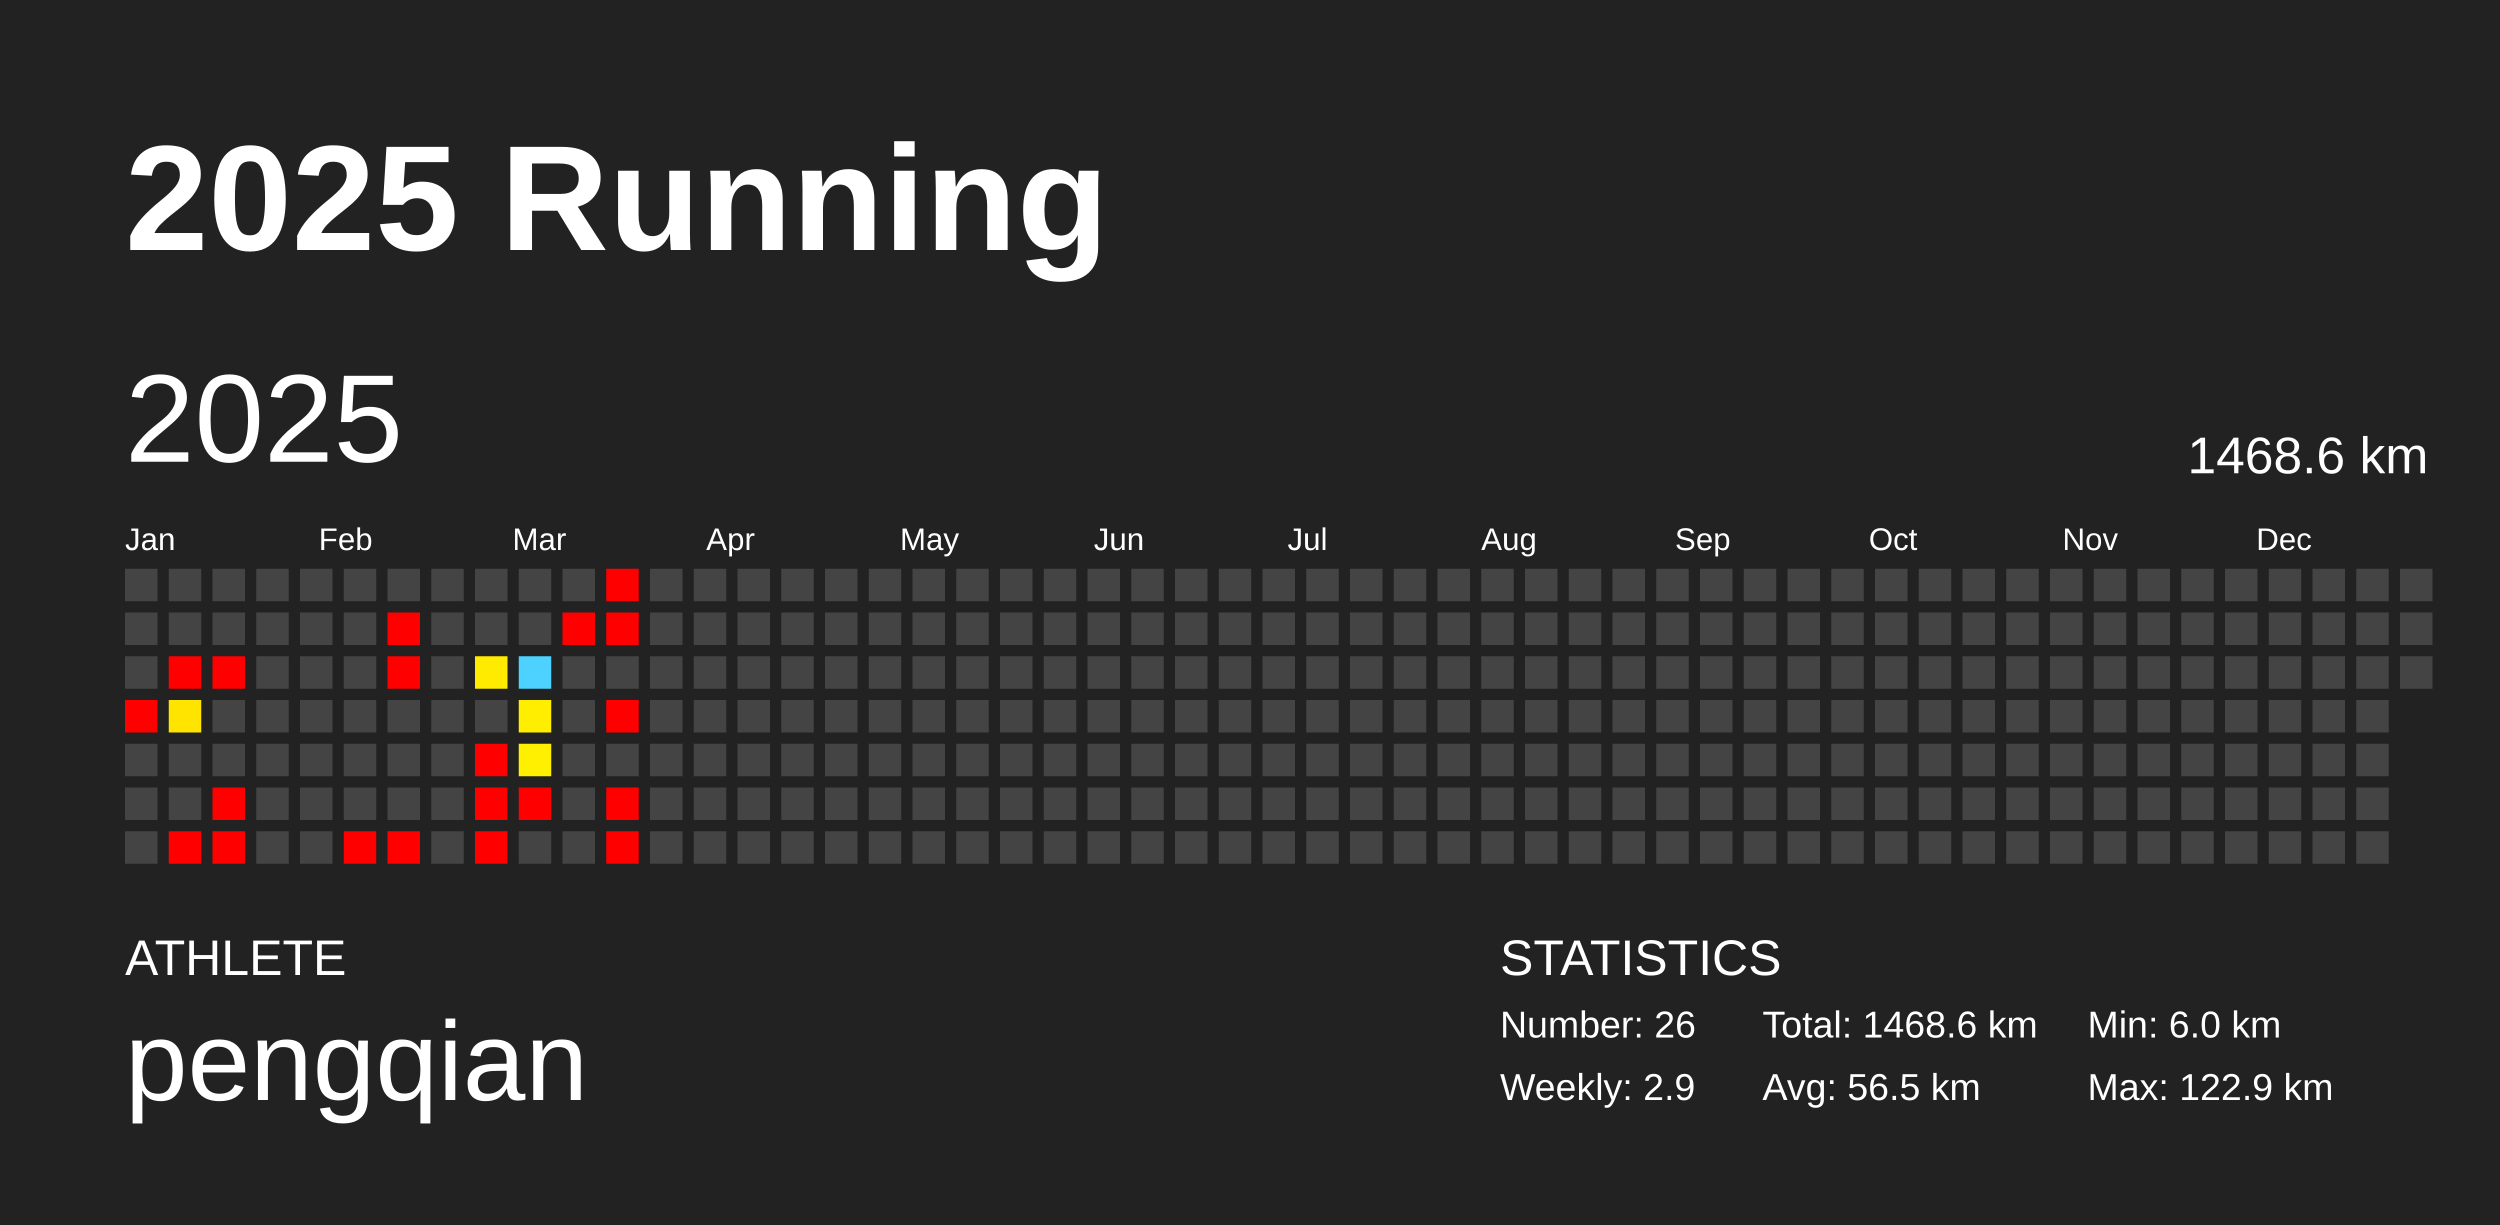
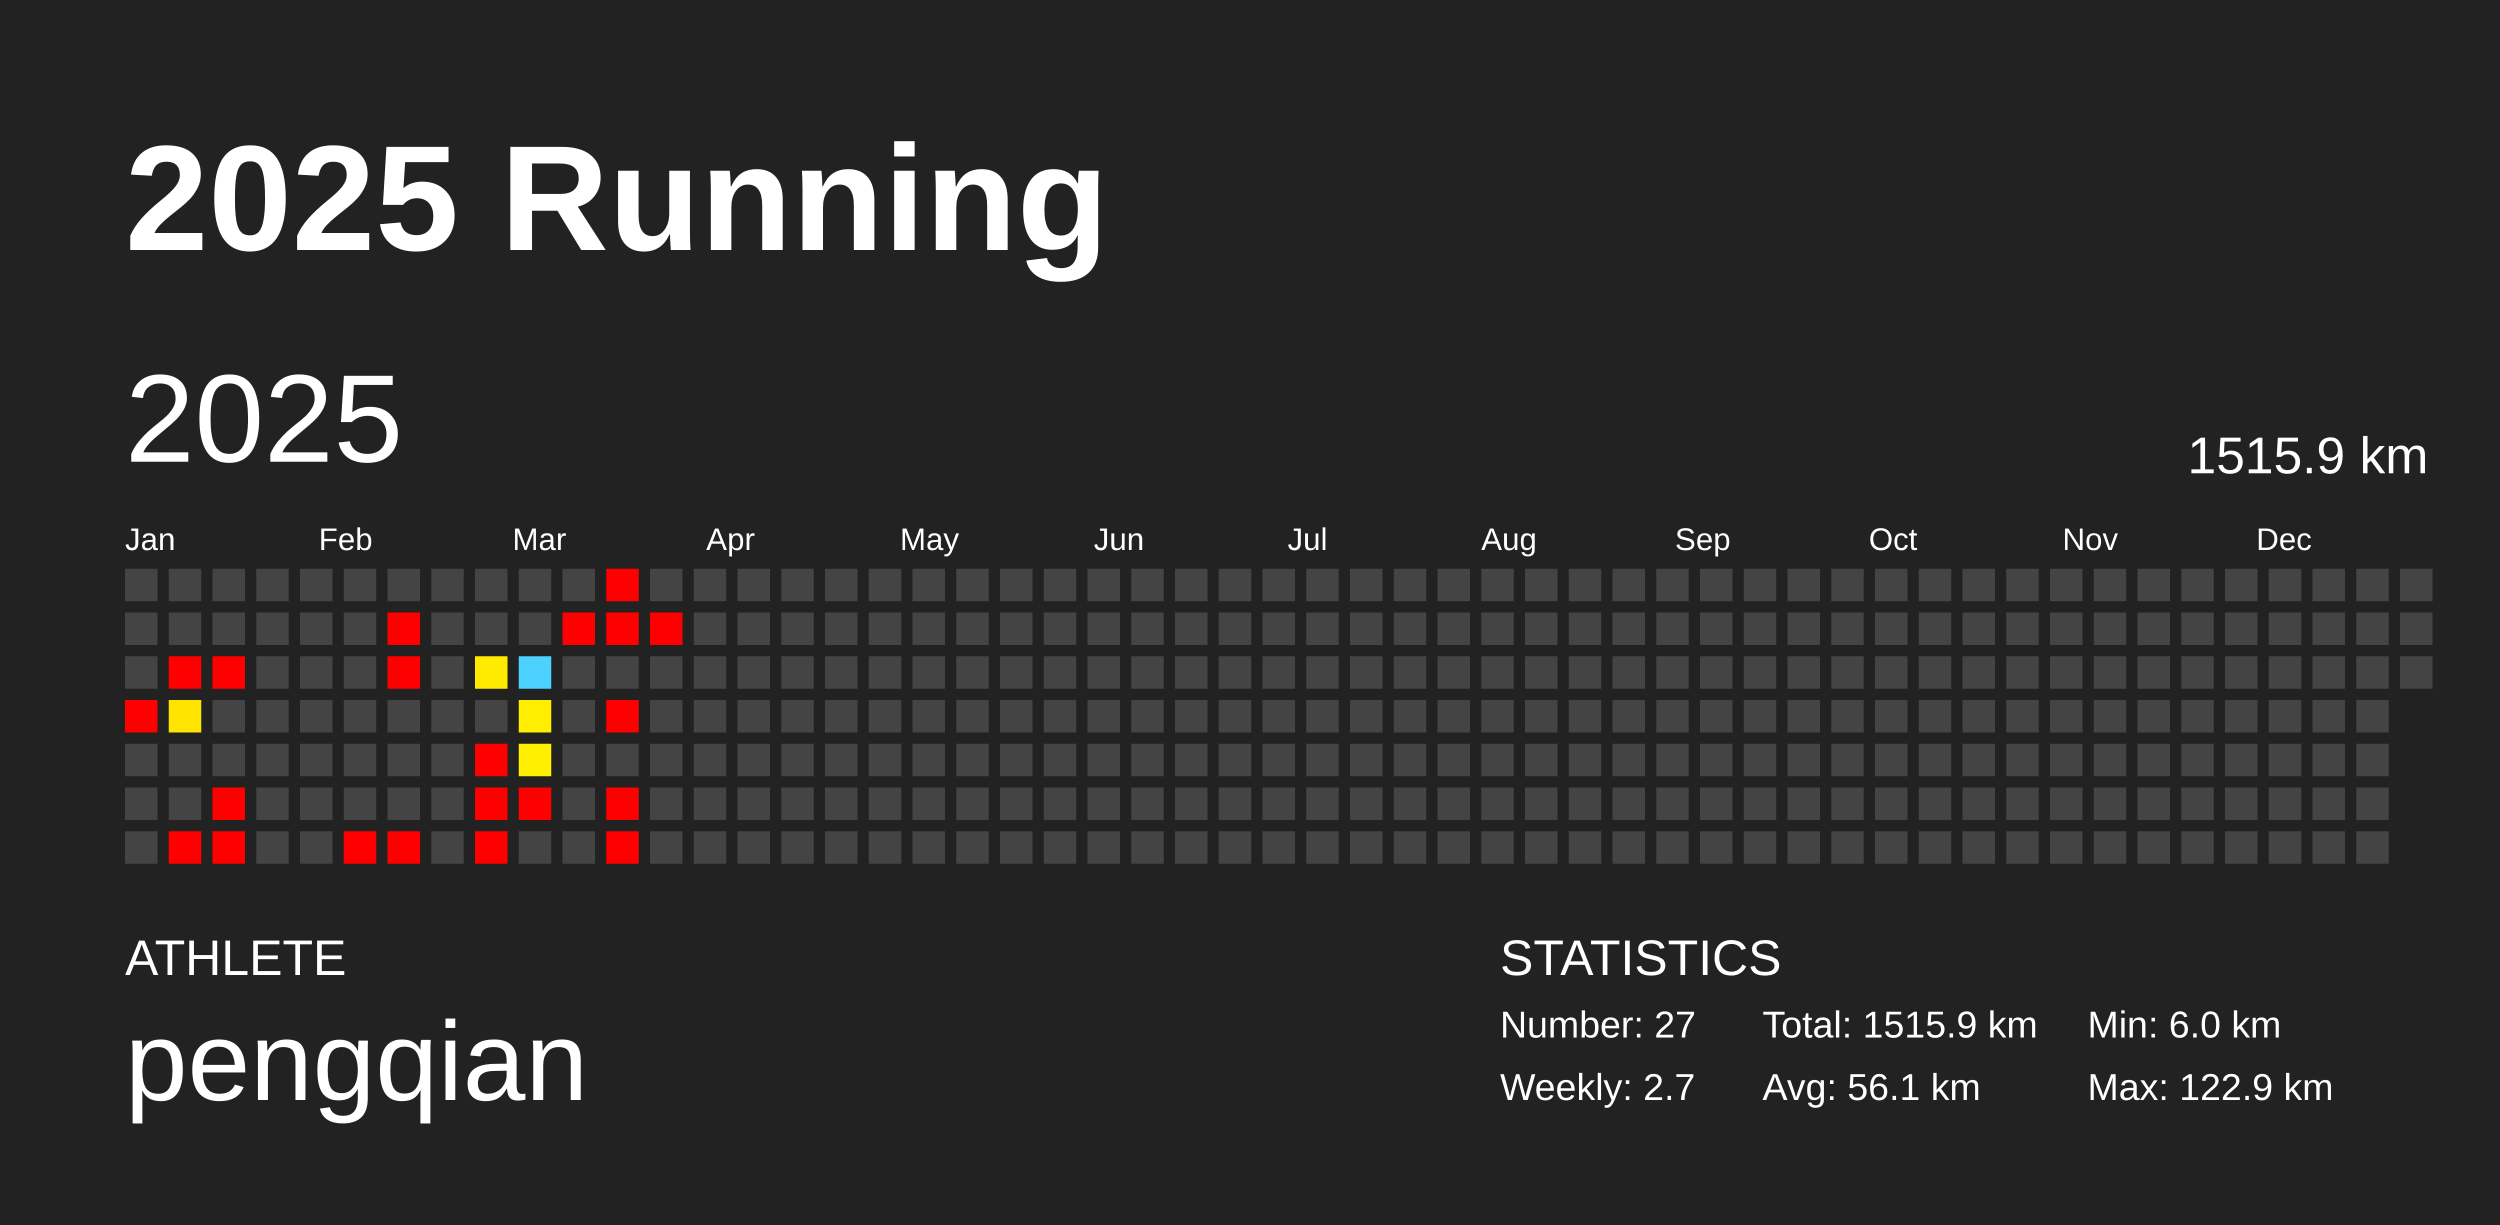
<svg xmlns="http://www.w3.org/2000/svg" baseProfile="full" height="98mm" version="1.1" viewBox="0,0,200,98" width="200mm">
  <defs />
  <rect fill="#222222" height="98" width="200" x="0" y="0" />
  <text fill="#FFFFFF" style="font-size:12px; font-family:Arial; font-weight:bold;" x="10" y="20">2025 Running</text>
  <text fill="#FFFFFF" style="font-size:4px; font-family:Arial" x="10" y="78">ATHLETE</text>
  <text fill="#FFFFFF" style="font-size:9px; font-family:Arial" x="10" y="88">pengqian</text>
  <text fill="#FFFFFF" style="font-size:4px; font-family:Arial" x="120" y="78">STATISTICS</text>
-   <text fill="#FFFFFF" style="font-size:3px; font-family:Arial" x="120" y="83">Number: 26</text>
-   <text fill="#FFFFFF" style="font-size:3px; font-family:Arial" x="120" y="88">Weekly: 2.9</text>
-   <text fill="#FFFFFF" style="font-size:3px; font-family:Arial" x="141" y="83">Total: 1468.6 km</text>
-   <text fill="#FFFFFF" style="font-size:3px; font-family:Arial" x="141" y="88">Avg: 56.5 km</text>
+   <text fill="#FFFFFF" style="font-size:3px; font-family:Arial" x="120" y="83">Number: 27</text>
+   <text fill="#FFFFFF" style="font-size:3px; font-family:Arial" x="120" y="88">Weekly: 2.7</text>
+   <text fill="#FFFFFF" style="font-size:3px; font-family:Arial" x="141" y="83">Total: 1515.9 km</text>
+   <text fill="#FFFFFF" style="font-size:3px; font-family:Arial" x="141" y="88">Avg: 56.1 km</text>
  <text fill="#FFFFFF" style="font-size:3px; font-family:Arial" x="167" y="83">Min: 6.0 km</text>
  <text fill="#FFFFFF" style="font-size:3px; font-family:Arial" x="167" y="88">Max: 122.9 km</text>
  <text dominant-baseline="hanging" fill="#FFFFFF" style="font-size:10.0px; font-family:Arial;" x="10" y="30">2025</text>
-   <text dominant-baseline="hanging" fill="#FFFFFF" style="font-size:4.125px; font-family:Arial;" x="175" y="35">1468.6 km</text>
+   <text dominant-baseline="hanging" fill="#FFFFFF" style="font-size:4.125px; font-family:Arial;" x="175" y="35">1515.9 km</text>
  <text fill="#FFFFFF" style="font-size:2.5px; font-family:Arial" x="10.0" y="44">Jan</text>
  <text fill="#FFFFFF" style="font-size:2.5px; font-family:Arial" x="25.5" y="44">Feb</text>
  <text fill="#FFFFFF" style="font-size:2.5px; font-family:Arial" x="41.0" y="44">Mar</text>
  <text fill="#FFFFFF" style="font-size:2.5px; font-family:Arial" x="56.5" y="44">Apr</text>
  <text fill="#FFFFFF" style="font-size:2.5px; font-family:Arial" x="72.0" y="44">May</text>
  <text fill="#FFFFFF" style="font-size:2.5px; font-family:Arial" x="87.5" y="44">Jun</text>
  <text fill="#FFFFFF" style="font-size:2.5px; font-family:Arial" x="103.0" y="44">Jul</text>
  <text fill="#FFFFFF" style="font-size:2.5px; font-family:Arial" x="118.5" y="44">Aug</text>
  <text fill="#FFFFFF" style="font-size:2.5px; font-family:Arial" x="134.0" y="44">Sep</text>
  <text fill="#FFFFFF" style="font-size:2.5px; font-family:Arial" x="149.5" y="44">Oct</text>
  <text fill="#FFFFFF" style="font-size:2.5px; font-family:Arial" x="165.0" y="44">Nov</text>
  <text fill="#FFFFFF" style="font-size:2.5px; font-family:Arial" x="180.5" y="44">Dec</text>
  <rect fill="#444444" height="2.6" width="2.6" x="10.0" y="45.5" />
  <rect fill="#444444" height="2.6" width="2.6" x="10.0" y="49.0" />
  <rect fill="#444444" height="2.6" width="2.6" x="10.0" y="52.5" />
  <rect fill="red" height="2.6" width="2.6" x="10.0" y="56.0" />
  <rect fill="#444444" height="2.6" width="2.6" x="10.0" y="59.5" />
  <rect fill="#444444" height="2.6" width="2.6" x="10.0" y="63.0" />
  <rect fill="#444444" height="2.6" width="2.6" x="10.0" y="66.5" />
  <rect fill="#444444" height="2.6" width="2.6" x="13.5" y="45.5" />
  <rect fill="#444444" height="2.6" width="2.6" x="13.5" y="49.0" />
  <rect fill="red" height="2.6" width="2.6" x="13.5" y="52.5" />
  <rect fill="#ffe400" height="2.6" width="2.6" x="13.5" y="56.0" />
  <rect fill="#444444" height="2.6" width="2.6" x="13.5" y="59.5" />
  <rect fill="#444444" height="2.6" width="2.6" x="13.5" y="63.0" />
  <rect fill="red" height="2.6" width="2.6" x="13.5" y="66.5" />
  <rect fill="#444444" height="2.6" width="2.6" x="17.0" y="45.5" />
  <rect fill="#444444" height="2.6" width="2.6" x="17.0" y="49.0" />
  <rect fill="red" height="2.6" width="2.6" x="17.0" y="52.5" />
  <rect fill="#444444" height="2.6" width="2.6" x="17.0" y="56.0" />
  <rect fill="#444444" height="2.6" width="2.6" x="17.0" y="59.5" />
  <rect fill="red" height="2.6" width="2.6" x="17.0" y="63.0" />
  <rect fill="red" height="2.6" width="2.6" x="17.0" y="66.5" />
  <rect fill="#444444" height="2.6" width="2.6" x="20.5" y="45.5" />
  <rect fill="#444444" height="2.6" width="2.6" x="20.5" y="49.0" />
  <rect fill="#444444" height="2.6" width="2.6" x="20.5" y="52.5" />
  <rect fill="#444444" height="2.6" width="2.6" x="20.5" y="56.0" />
  <rect fill="#444444" height="2.6" width="2.6" x="20.5" y="59.5" />
  <rect fill="#444444" height="2.6" width="2.6" x="20.5" y="63.0" />
  <rect fill="#444444" height="2.6" width="2.6" x="20.5" y="66.5" />
  <rect fill="#444444" height="2.6" width="2.6" x="24.0" y="45.5" />
  <rect fill="#444444" height="2.6" width="2.6" x="24.0" y="49.0" />
  <rect fill="#444444" height="2.6" width="2.6" x="24.0" y="52.5" />
  <rect fill="#444444" height="2.6" width="2.6" x="24.0" y="56.0" />
  <rect fill="#444444" height="2.6" width="2.6" x="24.0" y="59.5" />
  <rect fill="#444444" height="2.6" width="2.6" x="24.0" y="63.0" />
  <rect fill="#444444" height="2.6" width="2.6" x="24.0" y="66.5" />
  <rect fill="#444444" height="2.6" width="2.6" x="27.5" y="45.5" />
  <rect fill="#444444" height="2.6" width="2.6" x="27.5" y="49.0" />
  <rect fill="#444444" height="2.6" width="2.6" x="27.5" y="52.5" />
  <rect fill="#444444" height="2.6" width="2.6" x="27.5" y="56.0" />
  <rect fill="#444444" height="2.6" width="2.6" x="27.5" y="59.5" />
  <rect fill="#444444" height="2.6" width="2.6" x="27.5" y="63.0" />
  <rect fill="red" height="2.6" width="2.6" x="27.5" y="66.5" />
  <rect fill="#444444" height="2.6" width="2.6" x="31.0" y="45.5" />
  <rect fill="red" height="2.6" width="2.6" x="31.0" y="49.0" />
  <rect fill="red" height="2.6" width="2.6" x="31.0" y="52.5" />
  <rect fill="#444444" height="2.6" width="2.6" x="31.0" y="56.0" />
  <rect fill="#444444" height="2.6" width="2.6" x="31.0" y="59.5" />
  <rect fill="#444444" height="2.6" width="2.6" x="31.0" y="63.0" />
  <rect fill="red" height="2.6" width="2.6" x="31.0" y="66.5" />
  <rect fill="#444444" height="2.6" width="2.6" x="34.5" y="45.5" />
  <rect fill="#444444" height="2.6" width="2.6" x="34.5" y="49.0" />
  <rect fill="#444444" height="2.6" width="2.6" x="34.5" y="52.5" />
  <rect fill="#444444" height="2.6" width="2.6" x="34.5" y="56.0" />
  <rect fill="#444444" height="2.6" width="2.6" x="34.5" y="59.5" />
  <rect fill="#444444" height="2.6" width="2.6" x="34.5" y="63.0" />
  <rect fill="#444444" height="2.6" width="2.6" x="34.5" y="66.5" />
  <rect fill="#444444" height="2.6" width="2.6" x="38.0" y="45.5" />
  <rect fill="#444444" height="2.6" width="2.6" x="38.0" y="49.0" />
  <rect fill="#ffeb00" height="2.6" width="2.6" x="38.0" y="52.5" />
  <rect fill="#444444" height="2.6" width="2.6" x="38.0" y="56.0" />
  <rect fill="red" height="2.6" width="2.6" x="38.0" y="59.5" />
  <rect fill="red" height="2.6" width="2.6" x="38.0" y="63.0" />
  <rect fill="red" height="2.6" width="2.6" x="38.0" y="66.5" />
  <rect fill="#444444" height="2.6" width="2.6" x="41.5" y="45.5" />
  <rect fill="#444444" height="2.6" width="2.6" x="41.5" y="49.0" />
  <rect fill="#4dd2ff" height="2.6" width="2.6" x="41.5" y="52.5" />
  <rect fill="#ffee00" height="2.6" width="2.6" x="41.5" y="56.0" />
  <rect fill="#ffef00" height="2.6" width="2.6" x="41.5" y="59.5" />
  <rect fill="red" height="2.6" width="2.6" x="41.5" y="63.0" />
  <rect fill="#444444" height="2.6" width="2.6" x="41.5" y="66.5" />
  <rect fill="#444444" height="2.6" width="2.6" x="45.0" y="45.5" />
  <rect fill="red" height="2.6" width="2.6" x="45.0" y="49.0" />
  <rect fill="#444444" height="2.6" width="2.6" x="45.0" y="52.5" />
  <rect fill="#444444" height="2.6" width="2.6" x="45.0" y="56.0" />
  <rect fill="#444444" height="2.6" width="2.6" x="45.0" y="59.5" />
  <rect fill="#444444" height="2.6" width="2.6" x="45.0" y="63.0" />
  <rect fill="#444444" height="2.6" width="2.6" x="45.0" y="66.5" />
  <rect fill="red" height="2.6" width="2.6" x="48.5" y="45.5" />
  <rect fill="red" height="2.6" width="2.6" x="48.5" y="49.0" />
  <rect fill="#444444" height="2.6" width="2.6" x="48.5" y="52.5" />
  <rect fill="red" height="2.6" width="2.6" x="48.5" y="56.0" />
  <rect fill="#444444" height="2.6" width="2.6" x="48.5" y="59.5" />
  <rect fill="red" height="2.6" width="2.6" x="48.5" y="63.0" />
  <rect fill="red" height="2.6" width="2.6" x="48.5" y="66.5" />
  <rect fill="#444444" height="2.6" width="2.6" x="52.0" y="45.5" />
-   <rect fill="#444444" height="2.6" width="2.6" x="52.0" y="49.0" />
+   <rect fill="red" height="2.6" width="2.6" x="52.0" y="49.0" />
  <rect fill="#444444" height="2.6" width="2.6" x="52.0" y="52.5" />
  <rect fill="#444444" height="2.6" width="2.6" x="52.0" y="56.0" />
  <rect fill="#444444" height="2.6" width="2.6" x="52.0" y="59.5" />
  <rect fill="#444444" height="2.6" width="2.6" x="52.0" y="63.0" />
  <rect fill="#444444" height="2.6" width="2.6" x="52.0" y="66.5" />
  <rect fill="#444444" height="2.6" width="2.6" x="55.5" y="45.5" />
  <rect fill="#444444" height="2.6" width="2.6" x="55.5" y="49.0" />
  <rect fill="#444444" height="2.6" width="2.6" x="55.5" y="52.5" />
  <rect fill="#444444" height="2.6" width="2.6" x="55.5" y="56.0" />
  <rect fill="#444444" height="2.6" width="2.6" x="55.5" y="59.5" />
  <rect fill="#444444" height="2.6" width="2.6" x="55.5" y="63.0" />
  <rect fill="#444444" height="2.6" width="2.6" x="55.5" y="66.5" />
  <rect fill="#444444" height="2.6" width="2.6" x="59.0" y="45.5" />
  <rect fill="#444444" height="2.6" width="2.6" x="59.0" y="49.0" />
  <rect fill="#444444" height="2.6" width="2.6" x="59.0" y="52.5" />
  <rect fill="#444444" height="2.6" width="2.6" x="59.0" y="56.0" />
  <rect fill="#444444" height="2.6" width="2.6" x="59.0" y="59.5" />
  <rect fill="#444444" height="2.6" width="2.6" x="59.0" y="63.0" />
  <rect fill="#444444" height="2.6" width="2.6" x="59.0" y="66.5" />
  <rect fill="#444444" height="2.6" width="2.6" x="62.5" y="45.5" />
  <rect fill="#444444" height="2.6" width="2.6" x="62.5" y="49.0" />
  <rect fill="#444444" height="2.6" width="2.6" x="62.5" y="52.5" />
  <rect fill="#444444" height="2.6" width="2.6" x="62.5" y="56.0" />
  <rect fill="#444444" height="2.6" width="2.6" x="62.5" y="59.5" />
  <rect fill="#444444" height="2.6" width="2.6" x="62.5" y="63.0" />
  <rect fill="#444444" height="2.6" width="2.6" x="62.5" y="66.5" />
  <rect fill="#444444" height="2.6" width="2.6" x="66.0" y="45.5" />
  <rect fill="#444444" height="2.6" width="2.6" x="66.0" y="49.0" />
  <rect fill="#444444" height="2.6" width="2.6" x="66.0" y="52.5" />
  <rect fill="#444444" height="2.6" width="2.6" x="66.0" y="56.0" />
  <rect fill="#444444" height="2.6" width="2.6" x="66.0" y="59.5" />
  <rect fill="#444444" height="2.6" width="2.6" x="66.0" y="63.0" />
  <rect fill="#444444" height="2.6" width="2.6" x="66.0" y="66.5" />
  <rect fill="#444444" height="2.6" width="2.6" x="69.5" y="45.5" />
  <rect fill="#444444" height="2.6" width="2.6" x="69.5" y="49.0" />
  <rect fill="#444444" height="2.6" width="2.6" x="69.5" y="52.5" />
  <rect fill="#444444" height="2.6" width="2.6" x="69.5" y="56.0" />
  <rect fill="#444444" height="2.6" width="2.6" x="69.5" y="59.5" />
  <rect fill="#444444" height="2.6" width="2.6" x="69.5" y="63.0" />
  <rect fill="#444444" height="2.6" width="2.6" x="69.5" y="66.5" />
  <rect fill="#444444" height="2.6" width="2.6" x="73.0" y="45.5" />
  <rect fill="#444444" height="2.6" width="2.6" x="73.0" y="49.0" />
  <rect fill="#444444" height="2.6" width="2.6" x="73.0" y="52.5" />
  <rect fill="#444444" height="2.6" width="2.6" x="73.0" y="56.0" />
  <rect fill="#444444" height="2.6" width="2.6" x="73.0" y="59.5" />
  <rect fill="#444444" height="2.6" width="2.6" x="73.0" y="63.0" />
  <rect fill="#444444" height="2.6" width="2.6" x="73.0" y="66.5" />
  <rect fill="#444444" height="2.6" width="2.6" x="76.5" y="45.5" />
  <rect fill="#444444" height="2.6" width="2.6" x="76.5" y="49.0" />
  <rect fill="#444444" height="2.6" width="2.6" x="76.5" y="52.5" />
  <rect fill="#444444" height="2.6" width="2.6" x="76.5" y="56.0" />
  <rect fill="#444444" height="2.6" width="2.6" x="76.5" y="59.5" />
  <rect fill="#444444" height="2.6" width="2.6" x="76.5" y="63.0" />
  <rect fill="#444444" height="2.6" width="2.6" x="76.5" y="66.5" />
  <rect fill="#444444" height="2.6" width="2.6" x="80.0" y="45.5" />
  <rect fill="#444444" height="2.6" width="2.6" x="80.0" y="49.0" />
  <rect fill="#444444" height="2.6" width="2.6" x="80.0" y="52.5" />
  <rect fill="#444444" height="2.6" width="2.6" x="80.0" y="56.0" />
  <rect fill="#444444" height="2.6" width="2.6" x="80.0" y="59.5" />
  <rect fill="#444444" height="2.6" width="2.6" x="80.0" y="63.0" />
  <rect fill="#444444" height="2.6" width="2.6" x="80.0" y="66.5" />
  <rect fill="#444444" height="2.6" width="2.6" x="83.5" y="45.5" />
  <rect fill="#444444" height="2.6" width="2.6" x="83.5" y="49.0" />
  <rect fill="#444444" height="2.6" width="2.6" x="83.5" y="52.5" />
  <rect fill="#444444" height="2.6" width="2.6" x="83.5" y="56.0" />
  <rect fill="#444444" height="2.6" width="2.6" x="83.5" y="59.5" />
  <rect fill="#444444" height="2.6" width="2.6" x="83.5" y="63.0" />
  <rect fill="#444444" height="2.6" width="2.6" x="83.5" y="66.5" />
  <rect fill="#444444" height="2.6" width="2.6" x="87.0" y="45.5" />
  <rect fill="#444444" height="2.6" width="2.6" x="87.0" y="49.0" />
  <rect fill="#444444" height="2.6" width="2.6" x="87.0" y="52.5" />
  <rect fill="#444444" height="2.6" width="2.6" x="87.0" y="56.0" />
  <rect fill="#444444" height="2.6" width="2.6" x="87.0" y="59.5" />
  <rect fill="#444444" height="2.6" width="2.6" x="87.0" y="63.0" />
  <rect fill="#444444" height="2.6" width="2.6" x="87.0" y="66.5" />
  <rect fill="#444444" height="2.6" width="2.6" x="90.5" y="45.5" />
  <rect fill="#444444" height="2.6" width="2.6" x="90.5" y="49.0" />
  <rect fill="#444444" height="2.6" width="2.6" x="90.5" y="52.5" />
  <rect fill="#444444" height="2.6" width="2.6" x="90.5" y="56.0" />
  <rect fill="#444444" height="2.6" width="2.6" x="90.5" y="59.5" />
  <rect fill="#444444" height="2.6" width="2.6" x="90.5" y="63.0" />
  <rect fill="#444444" height="2.6" width="2.6" x="90.5" y="66.5" />
  <rect fill="#444444" height="2.6" width="2.6" x="94.0" y="45.5" />
  <rect fill="#444444" height="2.6" width="2.6" x="94.0" y="49.0" />
  <rect fill="#444444" height="2.6" width="2.6" x="94.0" y="52.5" />
  <rect fill="#444444" height="2.6" width="2.6" x="94.0" y="56.0" />
  <rect fill="#444444" height="2.6" width="2.6" x="94.0" y="59.5" />
  <rect fill="#444444" height="2.6" width="2.6" x="94.0" y="63.0" />
  <rect fill="#444444" height="2.6" width="2.6" x="94.0" y="66.5" />
  <rect fill="#444444" height="2.6" width="2.6" x="97.5" y="45.5" />
  <rect fill="#444444" height="2.6" width="2.6" x="97.5" y="49.0" />
  <rect fill="#444444" height="2.6" width="2.6" x="97.5" y="52.5" />
  <rect fill="#444444" height="2.6" width="2.6" x="97.5" y="56.0" />
  <rect fill="#444444" height="2.6" width="2.6" x="97.5" y="59.5" />
  <rect fill="#444444" height="2.6" width="2.6" x="97.5" y="63.0" />
  <rect fill="#444444" height="2.6" width="2.6" x="97.5" y="66.5" />
  <rect fill="#444444" height="2.6" width="2.6" x="101.0" y="45.5" />
  <rect fill="#444444" height="2.6" width="2.6" x="101.0" y="49.0" />
  <rect fill="#444444" height="2.6" width="2.6" x="101.0" y="52.5" />
  <rect fill="#444444" height="2.6" width="2.6" x="101.0" y="56.0" />
  <rect fill="#444444" height="2.6" width="2.6" x="101.0" y="59.5" />
  <rect fill="#444444" height="2.6" width="2.6" x="101.0" y="63.0" />
  <rect fill="#444444" height="2.6" width="2.6" x="101.0" y="66.5" />
  <rect fill="#444444" height="2.6" width="2.6" x="104.5" y="45.5" />
  <rect fill="#444444" height="2.6" width="2.6" x="104.5" y="49.0" />
  <rect fill="#444444" height="2.6" width="2.6" x="104.5" y="52.5" />
  <rect fill="#444444" height="2.6" width="2.6" x="104.5" y="56.0" />
  <rect fill="#444444" height="2.6" width="2.6" x="104.5" y="59.5" />
  <rect fill="#444444" height="2.6" width="2.6" x="104.5" y="63.0" />
  <rect fill="#444444" height="2.6" width="2.6" x="104.5" y="66.5" />
  <rect fill="#444444" height="2.6" width="2.6" x="108.0" y="45.5" />
  <rect fill="#444444" height="2.6" width="2.6" x="108.0" y="49.0" />
  <rect fill="#444444" height="2.6" width="2.6" x="108.0" y="52.5" />
  <rect fill="#444444" height="2.6" width="2.6" x="108.0" y="56.0" />
  <rect fill="#444444" height="2.6" width="2.6" x="108.0" y="59.5" />
  <rect fill="#444444" height="2.6" width="2.6" x="108.0" y="63.0" />
  <rect fill="#444444" height="2.6" width="2.6" x="108.0" y="66.5" />
  <rect fill="#444444" height="2.6" width="2.6" x="111.5" y="45.5" />
  <rect fill="#444444" height="2.6" width="2.6" x="111.5" y="49.0" />
  <rect fill="#444444" height="2.6" width="2.6" x="111.5" y="52.5" />
  <rect fill="#444444" height="2.6" width="2.6" x="111.5" y="56.0" />
  <rect fill="#444444" height="2.6" width="2.6" x="111.5" y="59.5" />
  <rect fill="#444444" height="2.6" width="2.6" x="111.5" y="63.0" />
  <rect fill="#444444" height="2.6" width="2.6" x="111.5" y="66.5" />
  <rect fill="#444444" height="2.6" width="2.6" x="115.0" y="45.5" />
  <rect fill="#444444" height="2.6" width="2.6" x="115.0" y="49.0" />
  <rect fill="#444444" height="2.6" width="2.6" x="115.0" y="52.5" />
  <rect fill="#444444" height="2.6" width="2.6" x="115.0" y="56.0" />
  <rect fill="#444444" height="2.6" width="2.6" x="115.0" y="59.5" />
  <rect fill="#444444" height="2.6" width="2.6" x="115.0" y="63.0" />
  <rect fill="#444444" height="2.6" width="2.6" x="115.0" y="66.5" />
  <rect fill="#444444" height="2.6" width="2.6" x="118.5" y="45.5" />
  <rect fill="#444444" height="2.6" width="2.6" x="118.5" y="49.0" />
  <rect fill="#444444" height="2.6" width="2.6" x="118.5" y="52.5" />
  <rect fill="#444444" height="2.6" width="2.6" x="118.5" y="56.0" />
  <rect fill="#444444" height="2.6" width="2.6" x="118.5" y="59.5" />
  <rect fill="#444444" height="2.6" width="2.6" x="118.5" y="63.0" />
  <rect fill="#444444" height="2.6" width="2.6" x="118.5" y="66.5" />
  <rect fill="#444444" height="2.6" width="2.6" x="122.0" y="45.5" />
  <rect fill="#444444" height="2.6" width="2.6" x="122.0" y="49.0" />
  <rect fill="#444444" height="2.6" width="2.6" x="122.0" y="52.5" />
  <rect fill="#444444" height="2.6" width="2.6" x="122.0" y="56.0" />
  <rect fill="#444444" height="2.6" width="2.6" x="122.0" y="59.5" />
  <rect fill="#444444" height="2.6" width="2.6" x="122.0" y="63.0" />
  <rect fill="#444444" height="2.6" width="2.6" x="122.0" y="66.5" />
  <rect fill="#444444" height="2.6" width="2.6" x="125.5" y="45.5" />
  <rect fill="#444444" height="2.6" width="2.6" x="125.5" y="49.0" />
  <rect fill="#444444" height="2.6" width="2.6" x="125.5" y="52.5" />
  <rect fill="#444444" height="2.6" width="2.6" x="125.5" y="56.0" />
  <rect fill="#444444" height="2.6" width="2.6" x="125.5" y="59.5" />
  <rect fill="#444444" height="2.6" width="2.6" x="125.5" y="63.0" />
  <rect fill="#444444" height="2.6" width="2.6" x="125.5" y="66.5" />
  <rect fill="#444444" height="2.6" width="2.6" x="129.0" y="45.5" />
  <rect fill="#444444" height="2.6" width="2.6" x="129.0" y="49.0" />
  <rect fill="#444444" height="2.6" width="2.6" x="129.0" y="52.5" />
  <rect fill="#444444" height="2.6" width="2.6" x="129.0" y="56.0" />
  <rect fill="#444444" height="2.6" width="2.6" x="129.0" y="59.5" />
  <rect fill="#444444" height="2.6" width="2.6" x="129.0" y="63.0" />
  <rect fill="#444444" height="2.6" width="2.6" x="129.0" y="66.5" />
  <rect fill="#444444" height="2.6" width="2.6" x="132.5" y="45.5" />
  <rect fill="#444444" height="2.6" width="2.6" x="132.5" y="49.0" />
  <rect fill="#444444" height="2.6" width="2.6" x="132.5" y="52.5" />
  <rect fill="#444444" height="2.6" width="2.6" x="132.5" y="56.0" />
  <rect fill="#444444" height="2.6" width="2.6" x="132.5" y="59.5" />
  <rect fill="#444444" height="2.6" width="2.6" x="132.5" y="63.0" />
  <rect fill="#444444" height="2.6" width="2.6" x="132.5" y="66.5" />
  <rect fill="#444444" height="2.6" width="2.6" x="136.0" y="45.5" />
  <rect fill="#444444" height="2.6" width="2.6" x="136.0" y="49.0" />
  <rect fill="#444444" height="2.6" width="2.6" x="136.0" y="52.5" />
  <rect fill="#444444" height="2.6" width="2.6" x="136.0" y="56.0" />
  <rect fill="#444444" height="2.6" width="2.6" x="136.0" y="59.5" />
  <rect fill="#444444" height="2.6" width="2.6" x="136.0" y="63.0" />
  <rect fill="#444444" height="2.6" width="2.6" x="136.0" y="66.5" />
  <rect fill="#444444" height="2.6" width="2.6" x="139.5" y="45.5" />
  <rect fill="#444444" height="2.6" width="2.6" x="139.5" y="49.0" />
  <rect fill="#444444" height="2.6" width="2.6" x="139.5" y="52.5" />
  <rect fill="#444444" height="2.6" width="2.6" x="139.5" y="56.0" />
  <rect fill="#444444" height="2.6" width="2.6" x="139.5" y="59.5" />
  <rect fill="#444444" height="2.6" width="2.6" x="139.5" y="63.0" />
  <rect fill="#444444" height="2.6" width="2.6" x="139.5" y="66.5" />
  <rect fill="#444444" height="2.6" width="2.6" x="143.0" y="45.5" />
  <rect fill="#444444" height="2.6" width="2.6" x="143.0" y="49.0" />
  <rect fill="#444444" height="2.6" width="2.6" x="143.0" y="52.5" />
  <rect fill="#444444" height="2.6" width="2.6" x="143.0" y="56.0" />
  <rect fill="#444444" height="2.6" width="2.6" x="143.0" y="59.5" />
  <rect fill="#444444" height="2.6" width="2.6" x="143.0" y="63.0" />
  <rect fill="#444444" height="2.6" width="2.6" x="143.0" y="66.5" />
  <rect fill="#444444" height="2.6" width="2.6" x="146.5" y="45.5" />
  <rect fill="#444444" height="2.6" width="2.6" x="146.5" y="49.0" />
  <rect fill="#444444" height="2.6" width="2.6" x="146.5" y="52.5" />
  <rect fill="#444444" height="2.6" width="2.6" x="146.5" y="56.0" />
  <rect fill="#444444" height="2.6" width="2.6" x="146.5" y="59.5" />
  <rect fill="#444444" height="2.6" width="2.6" x="146.5" y="63.0" />
  <rect fill="#444444" height="2.6" width="2.6" x="146.5" y="66.5" />
  <rect fill="#444444" height="2.6" width="2.6" x="150.0" y="45.5" />
  <rect fill="#444444" height="2.6" width="2.6" x="150.0" y="49.0" />
  <rect fill="#444444" height="2.6" width="2.6" x="150.0" y="52.5" />
  <rect fill="#444444" height="2.6" width="2.6" x="150.0" y="56.0" />
  <rect fill="#444444" height="2.6" width="2.6" x="150.0" y="59.5" />
  <rect fill="#444444" height="2.6" width="2.6" x="150.0" y="63.0" />
  <rect fill="#444444" height="2.6" width="2.6" x="150.0" y="66.5" />
  <rect fill="#444444" height="2.6" width="2.6" x="153.5" y="45.5" />
  <rect fill="#444444" height="2.6" width="2.6" x="153.5" y="49.0" />
  <rect fill="#444444" height="2.6" width="2.6" x="153.5" y="52.5" />
  <rect fill="#444444" height="2.6" width="2.6" x="153.5" y="56.0" />
  <rect fill="#444444" height="2.6" width="2.6" x="153.5" y="59.5" />
  <rect fill="#444444" height="2.6" width="2.6" x="153.5" y="63.0" />
  <rect fill="#444444" height="2.6" width="2.6" x="153.5" y="66.5" />
  <rect fill="#444444" height="2.6" width="2.6" x="157.0" y="45.5" />
  <rect fill="#444444" height="2.6" width="2.6" x="157.0" y="49.0" />
  <rect fill="#444444" height="2.6" width="2.6" x="157.0" y="52.5" />
  <rect fill="#444444" height="2.6" width="2.6" x="157.0" y="56.0" />
  <rect fill="#444444" height="2.6" width="2.6" x="157.0" y="59.5" />
  <rect fill="#444444" height="2.6" width="2.6" x="157.0" y="63.0" />
  <rect fill="#444444" height="2.6" width="2.6" x="157.0" y="66.5" />
  <rect fill="#444444" height="2.6" width="2.6" x="160.5" y="45.5" />
  <rect fill="#444444" height="2.6" width="2.6" x="160.5" y="49.0" />
  <rect fill="#444444" height="2.6" width="2.6" x="160.5" y="52.5" />
  <rect fill="#444444" height="2.6" width="2.6" x="160.5" y="56.0" />
  <rect fill="#444444" height="2.6" width="2.6" x="160.5" y="59.5" />
  <rect fill="#444444" height="2.6" width="2.6" x="160.5" y="63.0" />
  <rect fill="#444444" height="2.6" width="2.6" x="160.5" y="66.5" />
  <rect fill="#444444" height="2.6" width="2.6" x="164.0" y="45.5" />
  <rect fill="#444444" height="2.6" width="2.6" x="164.0" y="49.0" />
  <rect fill="#444444" height="2.6" width="2.6" x="164.0" y="52.5" />
  <rect fill="#444444" height="2.6" width="2.6" x="164.0" y="56.0" />
  <rect fill="#444444" height="2.6" width="2.6" x="164.0" y="59.5" />
  <rect fill="#444444" height="2.6" width="2.6" x="164.0" y="63.0" />
  <rect fill="#444444" height="2.6" width="2.6" x="164.0" y="66.5" />
  <rect fill="#444444" height="2.6" width="2.6" x="167.5" y="45.5" />
  <rect fill="#444444" height="2.6" width="2.6" x="167.5" y="49.0" />
  <rect fill="#444444" height="2.6" width="2.6" x="167.5" y="52.5" />
  <rect fill="#444444" height="2.6" width="2.6" x="167.5" y="56.0" />
  <rect fill="#444444" height="2.6" width="2.6" x="167.5" y="59.5" />
  <rect fill="#444444" height="2.6" width="2.6" x="167.5" y="63.0" />
  <rect fill="#444444" height="2.6" width="2.6" x="167.5" y="66.5" />
  <rect fill="#444444" height="2.6" width="2.6" x="171.0" y="45.5" />
  <rect fill="#444444" height="2.6" width="2.6" x="171.0" y="49.0" />
  <rect fill="#444444" height="2.6" width="2.6" x="171.0" y="52.5" />
  <rect fill="#444444" height="2.6" width="2.6" x="171.0" y="56.0" />
  <rect fill="#444444" height="2.6" width="2.6" x="171.0" y="59.5" />
  <rect fill="#444444" height="2.6" width="2.6" x="171.0" y="63.0" />
  <rect fill="#444444" height="2.6" width="2.6" x="171.0" y="66.5" />
  <rect fill="#444444" height="2.6" width="2.6" x="174.5" y="45.5" />
  <rect fill="#444444" height="2.6" width="2.6" x="174.5" y="49.0" />
  <rect fill="#444444" height="2.6" width="2.6" x="174.5" y="52.5" />
  <rect fill="#444444" height="2.6" width="2.6" x="174.5" y="56.0" />
  <rect fill="#444444" height="2.6" width="2.6" x="174.5" y="59.5" />
  <rect fill="#444444" height="2.6" width="2.6" x="174.5" y="63.0" />
  <rect fill="#444444" height="2.6" width="2.6" x="174.5" y="66.5" />
  <rect fill="#444444" height="2.6" width="2.6" x="178.0" y="45.5" />
  <rect fill="#444444" height="2.6" width="2.6" x="178.0" y="49.0" />
  <rect fill="#444444" height="2.6" width="2.6" x="178.0" y="52.5" />
  <rect fill="#444444" height="2.6" width="2.6" x="178.0" y="56.0" />
  <rect fill="#444444" height="2.6" width="2.6" x="178.0" y="59.5" />
  <rect fill="#444444" height="2.6" width="2.6" x="178.0" y="63.0" />
  <rect fill="#444444" height="2.6" width="2.6" x="178.0" y="66.5" />
  <rect fill="#444444" height="2.6" width="2.6" x="181.5" y="45.5" />
  <rect fill="#444444" height="2.6" width="2.6" x="181.5" y="49.0" />
  <rect fill="#444444" height="2.6" width="2.6" x="181.5" y="52.5" />
  <rect fill="#444444" height="2.6" width="2.6" x="181.5" y="56.0" />
  <rect fill="#444444" height="2.6" width="2.6" x="181.5" y="59.5" />
  <rect fill="#444444" height="2.6" width="2.6" x="181.5" y="63.0" />
  <rect fill="#444444" height="2.6" width="2.6" x="181.5" y="66.5" />
  <rect fill="#444444" height="2.6" width="2.6" x="185.0" y="45.5" />
  <rect fill="#444444" height="2.6" width="2.6" x="185.0" y="49.0" />
  <rect fill="#444444" height="2.6" width="2.6" x="185.0" y="52.5" />
  <rect fill="#444444" height="2.6" width="2.6" x="185.0" y="56.0" />
  <rect fill="#444444" height="2.6" width="2.6" x="185.0" y="59.5" />
  <rect fill="#444444" height="2.6" width="2.6" x="185.0" y="63.0" />
  <rect fill="#444444" height="2.6" width="2.6" x="185.0" y="66.5" />
  <rect fill="#444444" height="2.6" width="2.6" x="188.5" y="45.5" />
  <rect fill="#444444" height="2.6" width="2.6" x="188.5" y="49.0" />
  <rect fill="#444444" height="2.6" width="2.6" x="188.5" y="52.5" />
  <rect fill="#444444" height="2.6" width="2.6" x="188.5" y="56.0" />
  <rect fill="#444444" height="2.6" width="2.6" x="188.5" y="59.5" />
  <rect fill="#444444" height="2.6" width="2.6" x="188.5" y="63.0" />
  <rect fill="#444444" height="2.6" width="2.6" x="188.5" y="66.5" />
  <rect fill="#444444" height="2.6" width="2.6" x="192.0" y="45.5" />
  <rect fill="#444444" height="2.6" width="2.6" x="192.0" y="49.0" />
  <rect fill="#444444" height="2.6" width="2.6" x="192.0" y="52.5" />
</svg>
